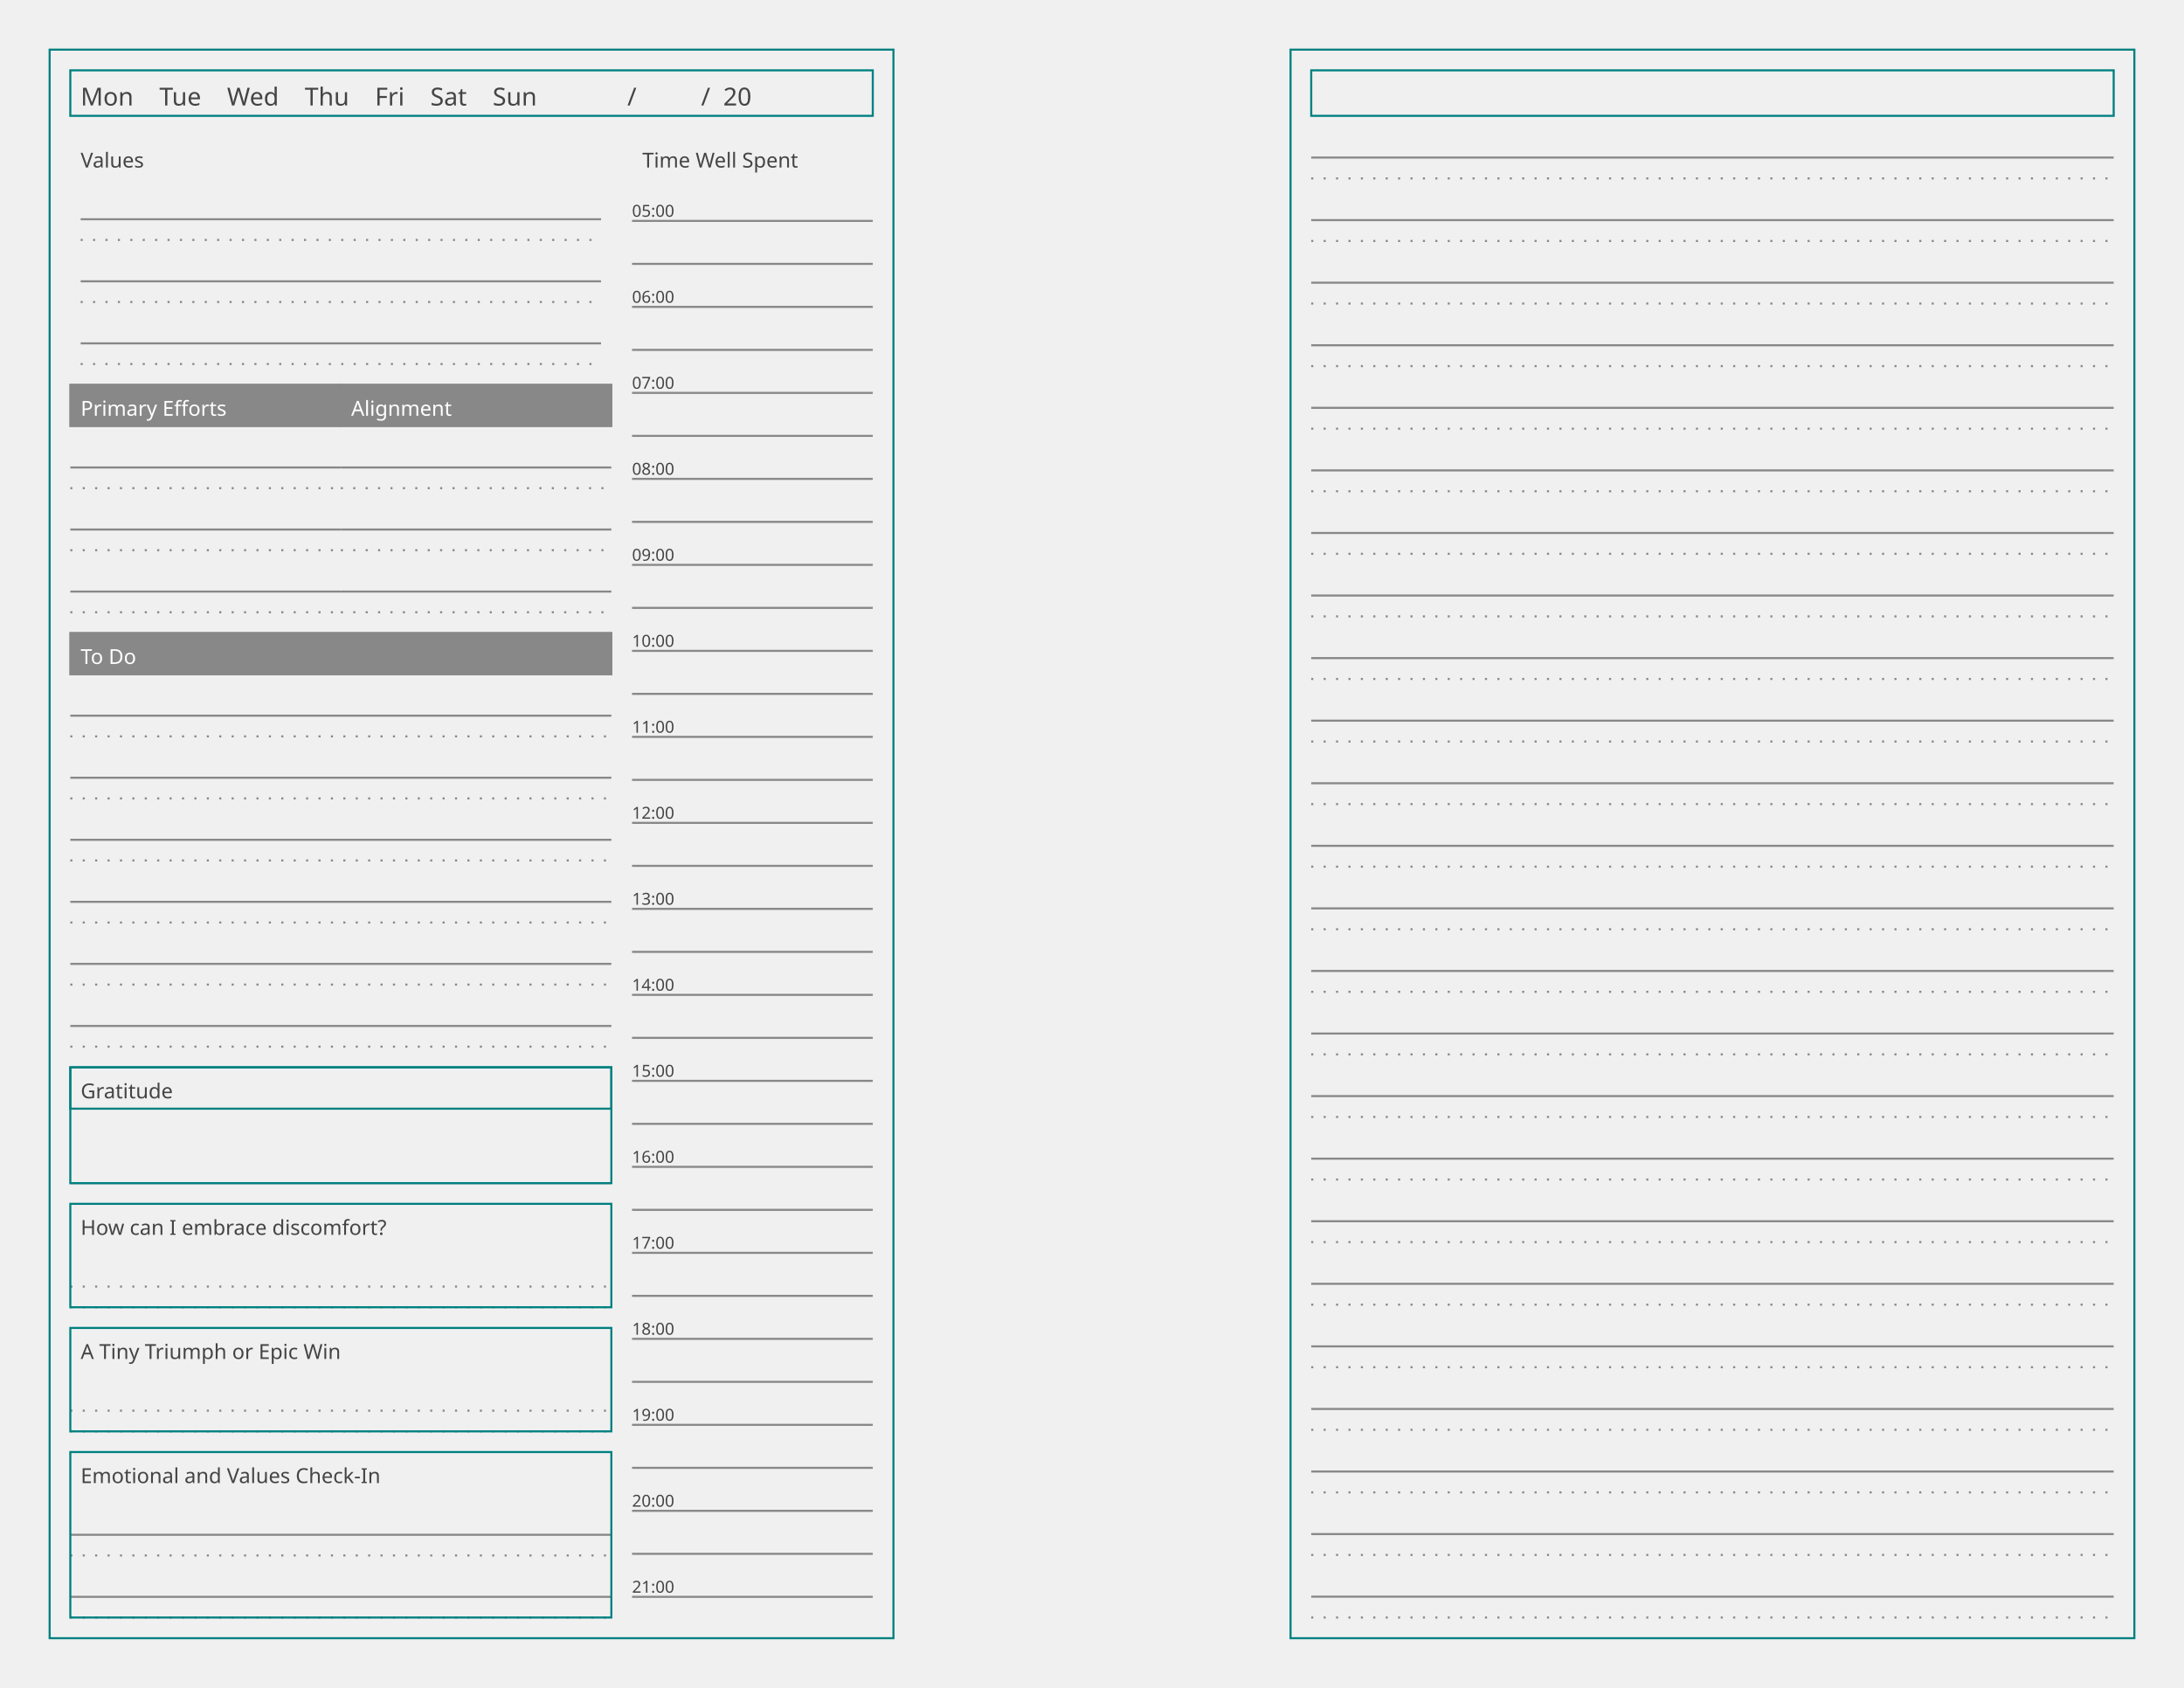
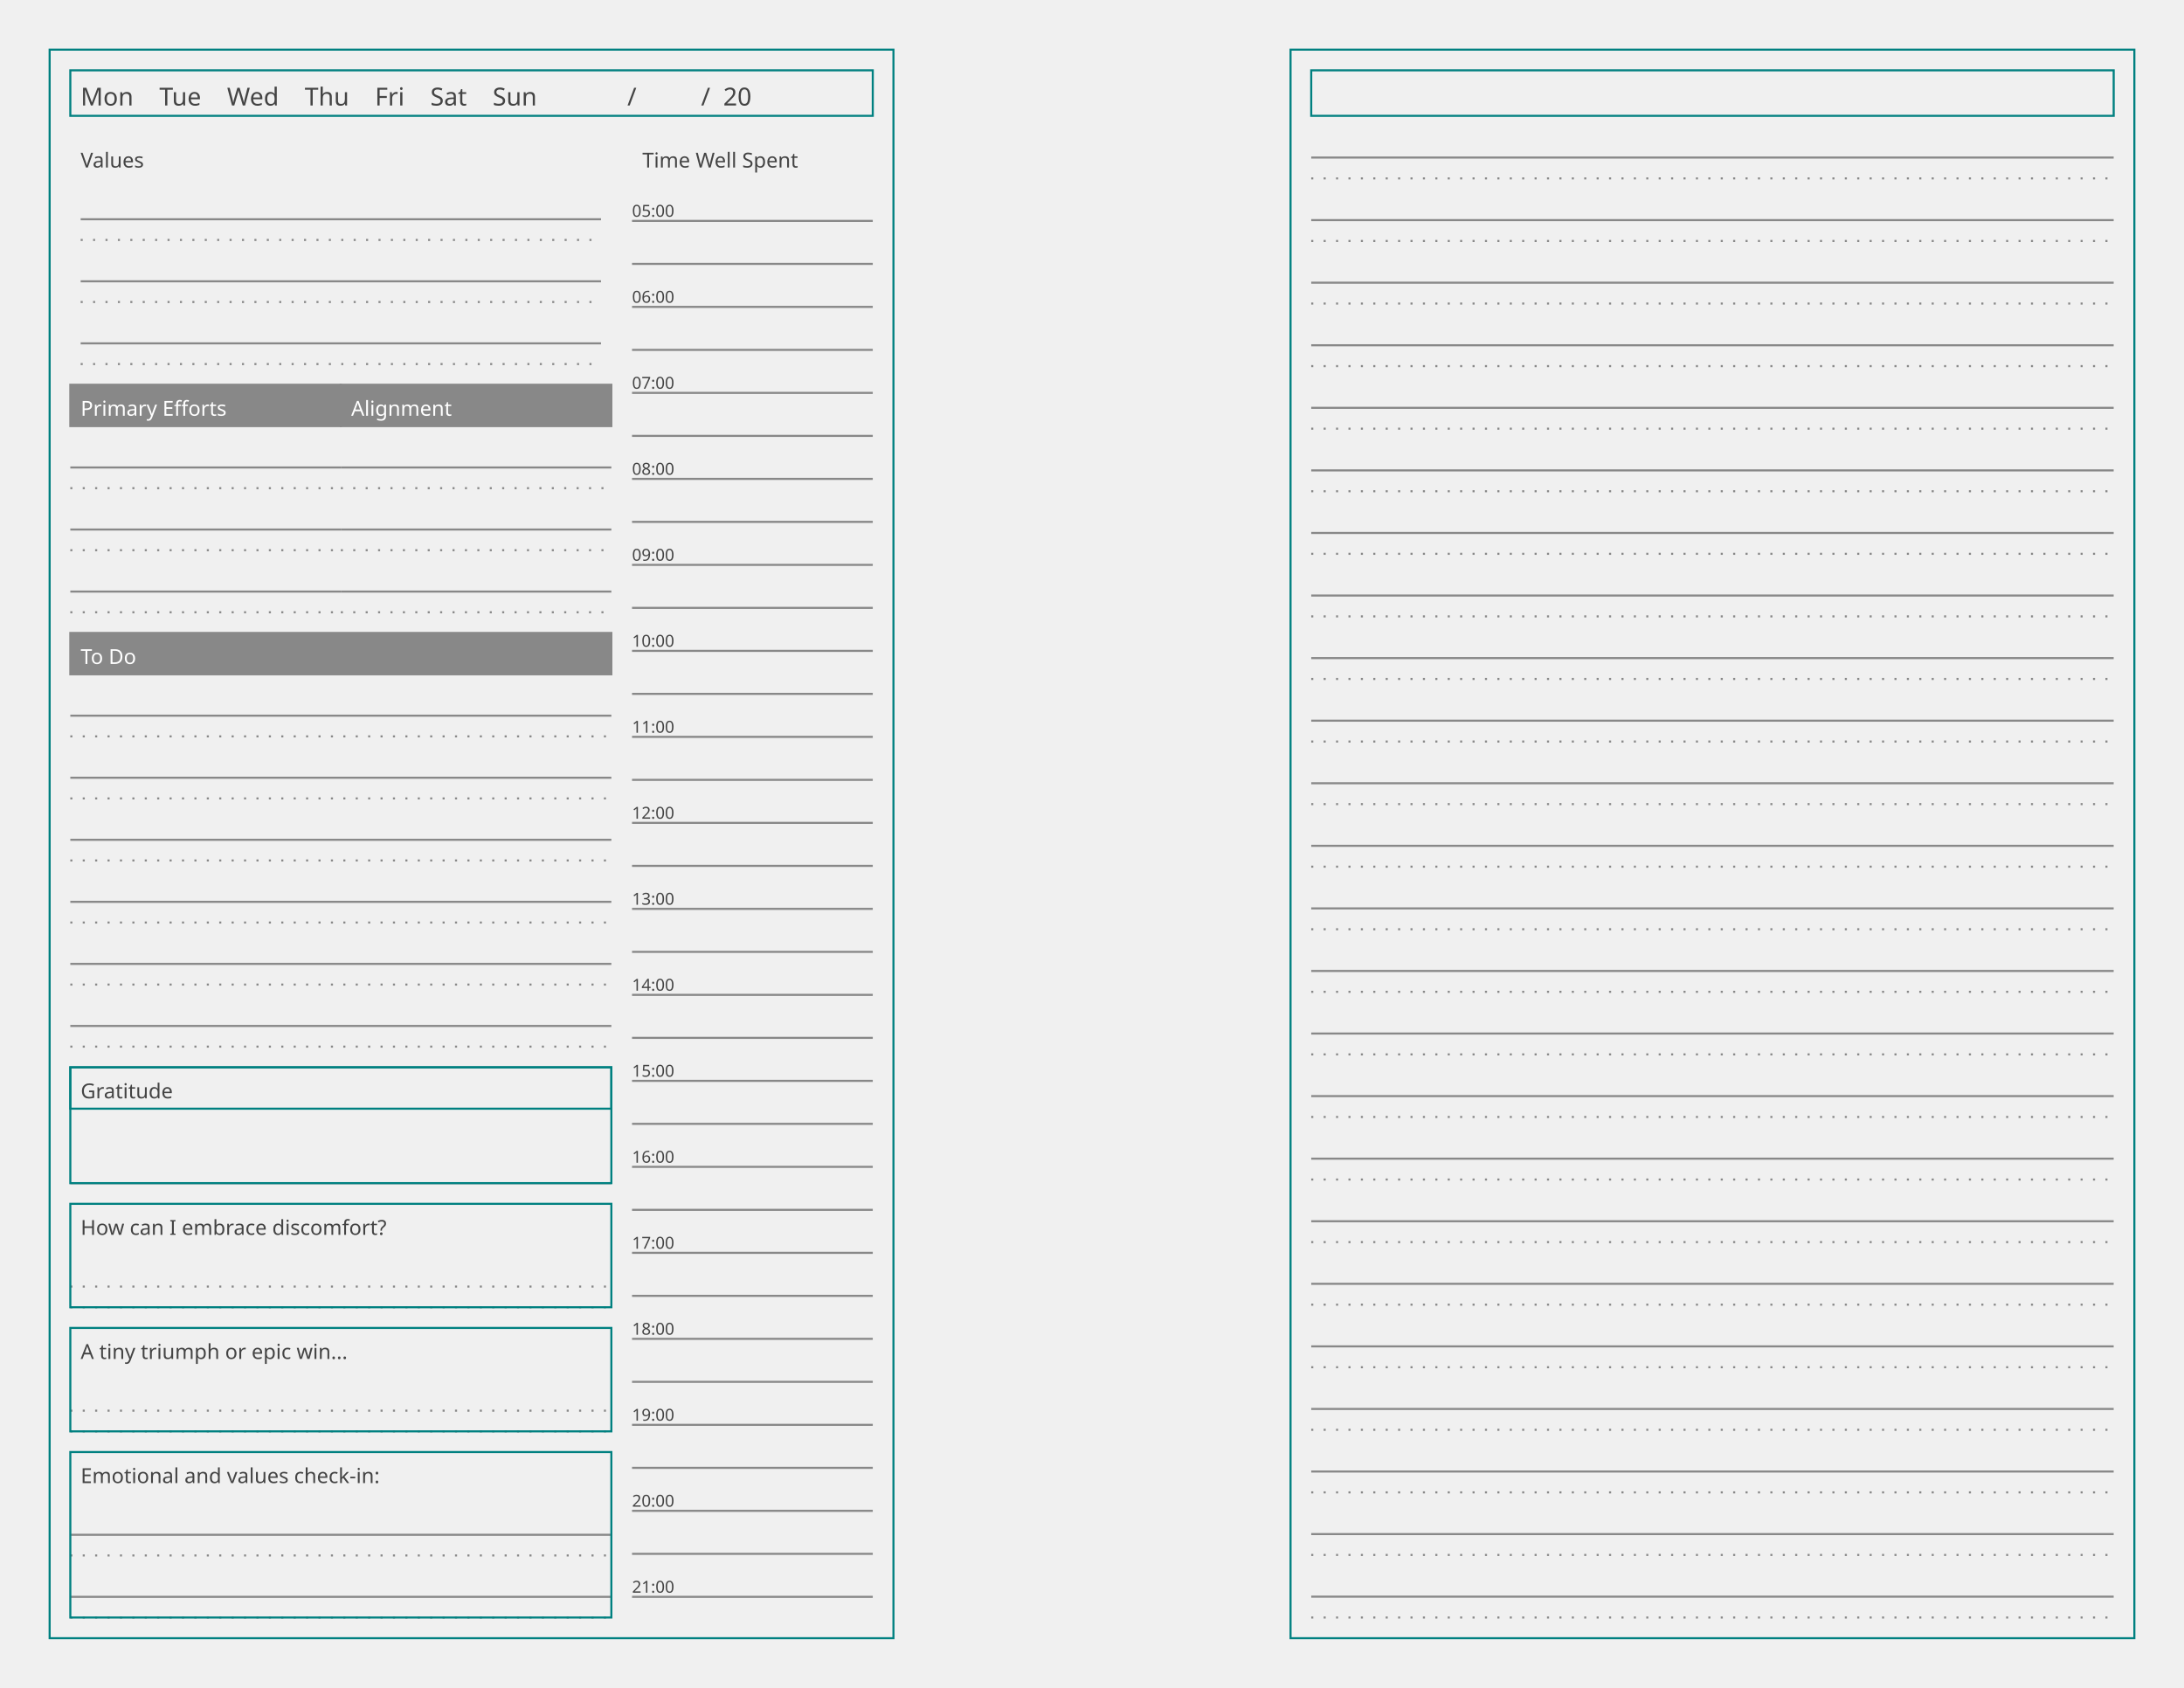
<svg xmlns="http://www.w3.org/2000/svg" baseProfile="tiny" height="8.5in" version="1.2" width="11in">
  <defs />
  <g transform="translate(24.0, 24.0)">
    <rect fill="none" height="768.0" stroke="#008080" width="408.0" x="0" y="0" />
    <g transform="translate(10, 10)">
      <rect fill="none" height="22" stroke="#008080" stroke-width="1" width="388.0" x="0" y="0" />
      <text alignment-baseline="text-after-edge" fill="#444444" font-family="Trebuchet MS" font-size="12" text-anchor="start" transform="translate(5,17)">Mon    Tue    Wed    Thu    Fri    Sat    Sun              /          /  20          </text>
    </g>
    <g transform="translate(10, 32)">
      <g transform="translate(0,10)">
        <g>
          <g transform="translate(0,0)">
            <text alignment-baseline="text-after-edge" fill="#444444" font-family="Ubuntu Mono" font-size="10" text-anchor="start" transform="translate(5,15)">Values</text>
          </g>
          <g transform="translate(0,20)">
            <g>
              <line stroke="#888888" stroke-dasharray="1,5" stroke-width="1" transform="translate(5,30.0)" x1="0" x2="251.6" y1="0" y2="0" />
              <line stroke="#888888" stroke-dasharray="1,5" stroke-width="1" transform="translate(5,60.0)" x1="0" x2="251.6" y1="0" y2="0" />
              <line stroke="#888888" stroke-dasharray="1,5" stroke-width="1" transform="translate(5,90.0)" x1="0" x2="251.6" y1="0" y2="0" />
            </g>
            <g>
              <line stroke="#888888" stroke-dasharray="1,0" stroke-width="1" transform="translate(5,20.0)" x1="0" x2="251.6" y1="0" y2="0" />
              <line stroke="#888888" stroke-dasharray="1,0" stroke-width="1" transform="translate(5,50.0)" x1="0" x2="251.6" y1="0" y2="0" />
              <line stroke="#888888" stroke-dasharray="1,0" stroke-width="1" transform="translate(5,80.0)" x1="0" x2="251.6" y1="0" y2="0" />
            </g>
          </g>
        </g>
      </g>
      <g transform="translate(0,130)">
        <g>
          <g transform="translate(0,0)">
            <g>
              <g transform="translate(0,0)">
                <rect fill="#888888" height="20" stroke="#888888" stroke-width="1" width="130.8" x="0" y="0" />
                <text alignment-baseline="text-after-edge" fill="#ffffff" font-family="Trebuchet MS" font-size="10" text-anchor="start" transform="translate(5,15)">Primary Efforts</text>
              </g>
              <g transform="translate(0,20)">
                <g>
                  <line stroke="#888888" stroke-dasharray="1,5" stroke-width="1" transform="translate(0,30.0)" x1="0" x2="130.8" y1="0" y2="0" />
                  <line stroke="#888888" stroke-dasharray="1,5" stroke-width="1" transform="translate(0,60.0)" x1="0" x2="130.8" y1="0" y2="0" />
                  <line stroke="#888888" stroke-dasharray="1,5" stroke-width="1" transform="translate(0,90.0)" x1="0" x2="130.8" y1="0" y2="0" />
                </g>
                <g>
                  <line stroke="#888888" stroke-dasharray="1,0" stroke-width="1" transform="translate(0,20.0)" x1="0" x2="130.8" y1="0" y2="0" />
                  <line stroke="#888888" stroke-dasharray="1,0" stroke-width="1" transform="translate(0,50.0)" x1="0" x2="130.8" y1="0" y2="0" />
                  <line stroke="#888888" stroke-dasharray="1,0" stroke-width="1" transform="translate(0,80.0)" x1="0" x2="130.8" y1="0" y2="0" />
                </g>
              </g>
            </g>
          </g>
          <g transform="translate(130.8,0)">
            <g>
              <g transform="translate(0,0)">
                <rect fill="#888888" height="20" stroke="#888888" stroke-width="1" width="130.8" x="0" y="0" />
                <text alignment-baseline="text-after-edge" fill="#ffffff" font-family="Trebuchet MS" font-size="10" text-anchor="start" transform="translate(5,15)">Alignment</text>
              </g>
              <g transform="translate(0,20)">
                <g>
                  <line stroke="#888888" stroke-dasharray="1,5" stroke-width="1" transform="translate(0,30.0)" x1="0" x2="130.8" y1="0" y2="0" />
                  <line stroke="#888888" stroke-dasharray="1,5" stroke-width="1" transform="translate(0,60.0)" x1="0" x2="130.8" y1="0" y2="0" />
                  <line stroke="#888888" stroke-dasharray="1,5" stroke-width="1" transform="translate(0,90.0)" x1="0" x2="130.8" y1="0" y2="0" />
                </g>
                <g>
                  <line stroke="#888888" stroke-dasharray="1,0" stroke-width="1" transform="translate(0,20.0)" x1="0" x2="130.8" y1="0" y2="0" />
                  <line stroke="#888888" stroke-dasharray="1,0" stroke-width="1" transform="translate(0,50.0)" x1="0" x2="130.8" y1="0" y2="0" />
                  <line stroke="#888888" stroke-dasharray="1,0" stroke-width="1" transform="translate(0,80.0)" x1="0" x2="130.8" y1="0" y2="0" />
                </g>
              </g>
            </g>
          </g>
        </g>
      </g>
      <g transform="translate(0,250)">
        <g>
          <g transform="translate(0,0)">
            <rect fill="#888888" height="20" stroke="#888888" stroke-width="1" width="261.6" x="0" y="0" />
            <text alignment-baseline="text-after-edge" fill="#ffffff" font-family="Ubuntu Mono" font-size="10" text-anchor="start" transform="translate(5,15)">To Do</text>
          </g>
          <g transform="translate(0,20)">
            <g>
              <line stroke="#888888" stroke-dasharray="1,5" stroke-width="1" transform="translate(0,30.0)" x1="0" x2="261.6" y1="0" y2="0" />
              <line stroke="#888888" stroke-dasharray="1,5" stroke-width="1" transform="translate(0,60.0)" x1="0" x2="261.6" y1="0" y2="0" />
              <line stroke="#888888" stroke-dasharray="1,5" stroke-width="1" transform="translate(0,90.0)" x1="0" x2="261.6" y1="0" y2="0" />
              <line stroke="#888888" stroke-dasharray="1,5" stroke-width="1" transform="translate(0,120.0)" x1="0" x2="261.6" y1="0" y2="0" />
              <line stroke="#888888" stroke-dasharray="1,5" stroke-width="1" transform="translate(0,150.0)" x1="0" x2="261.6" y1="0" y2="0" />
              <line stroke="#888888" stroke-dasharray="1,5" stroke-width="1" transform="translate(0,180.0)" x1="0" x2="261.6" y1="0" y2="0" />
            </g>
            <g>
              <line stroke="#888888" stroke-dasharray="1,0" stroke-width="1" transform="translate(0,20.0)" x1="0" x2="261.6" y1="0" y2="0" />
              <line stroke="#888888" stroke-dasharray="1,0" stroke-width="1" transform="translate(0,50.0)" x1="0" x2="261.6" y1="0" y2="0" />
              <line stroke="#888888" stroke-dasharray="1,0" stroke-width="1" transform="translate(0,80.0)" x1="0" x2="261.6" y1="0" y2="0" />
              <line stroke="#888888" stroke-dasharray="1,0" stroke-width="1" transform="translate(0,110.0)" x1="0" x2="261.6" y1="0" y2="0" />
              <line stroke="#888888" stroke-dasharray="1,0" stroke-width="1" transform="translate(0,140.0)" x1="0" x2="261.6" y1="0" y2="0" />
              <line stroke="#888888" stroke-dasharray="1,0" stroke-width="1" transform="translate(0,170.0)" x1="0" x2="261.6" y1="0" y2="0" />
            </g>
          </g>
        </g>
      </g>
      <g transform="translate(0,460)">
        <g>
          <g transform="translate(0,0)">
            <rect fill="none" height="20" stroke="#008080" stroke-width="1" width="261.6" x="0" y="0" />
            <text alignment-baseline="text-after-edge" fill="#444444" font-family="Trebuchet MS" font-size="10" text-anchor="start" transform="translate(5,15)">Gratitude</text>
          </g>
          <g transform="translate(0,20)">
            <line stroke="#888888" stroke-dasharray="1,0" stroke-width="1" transform="translate(0,36.0)" x1="0" x2="261.6" y1="0" y2="0" />
          </g>
        </g>
        <rect fill="none" height="56.0" stroke="#008080" stroke-width="1" width="261.6" x="0" y="0" />
      </g>
      <g transform="translate(0,526.0)">
        <g>
          <g transform="translate(0,0)">
            <text alignment-baseline="text-after-edge" fill="#444444" font-family="Ubuntu Mono" font-size="10" text-anchor="start" transform="translate(5,15)">How can I embrace discomfort?</text>
          </g>
          <g transform="translate(0,20)">
            <g>
              <line stroke="#888888" stroke-dasharray="1,5" stroke-width="1" transform="translate(0,30.0)" x1="0" x2="261.6" y1="0" y2="0" />
            </g>
            <g>
              <line stroke="#888888" stroke-dasharray="1,5" stroke-width="1" transform="translate(0,20.0)" x1="0" x2="261.6" y1="0" y2="0" />
            </g>
          </g>
        </g>
        <rect fill="none" height="50" stroke="#008080" stroke-width="1" width="261.6" x="0" y="0" />
      </g>
      <g transform="translate(0,586.0)">
        <g>
          <g transform="translate(0,0)">
-             <text alignment-baseline="text-after-edge" fill="#444444" font-family="Ubuntu Mono" font-size="10" text-anchor="start" transform="translate(5,15)">A Tiny Triumph or Epic Win</text>
+             <text alignment-baseline="text-after-edge" fill="#444444" font-family="Ubuntu Mono" font-size="10" text-anchor="start" transform="translate(5,15)">A tiny triumph or epic win...</text>
          </g>
          <g transform="translate(0,20)">
            <g>
              <line stroke="#888888" stroke-dasharray="1,5" stroke-width="1" transform="translate(0,30.0)" x1="0" x2="261.6" y1="0" y2="0" />
            </g>
            <g>
              <line stroke="#888888" stroke-dasharray="1,5" stroke-width="1" transform="translate(0,20.0)" x1="0" x2="261.6" y1="0" y2="0" />
            </g>
          </g>
        </g>
        <rect fill="none" height="50" stroke="#008080" stroke-width="1" width="261.6" x="0" y="0" />
      </g>
      <g transform="translate(0,646.0)">
        <g>
          <g transform="translate(0,0)">
-             <text alignment-baseline="text-after-edge" fill="#444444" font-family="Ubuntu Mono" font-size="10" text-anchor="start" transform="translate(5,15)">Emotional and Values Check-In</text>
+             <text alignment-baseline="text-after-edge" fill="#444444" font-family="Ubuntu Mono" font-size="10" text-anchor="start" transform="translate(5,15)">Emotional and values check-in:</text>
          </g>
          <g transform="translate(0,20)">
            <g>
              <line stroke="#888888" stroke-dasharray="1,5" stroke-width="1" transform="translate(0,30.0)" x1="0" x2="261.6" y1="0" y2="0" />
              <line stroke="#888888" stroke-dasharray="1,5" stroke-width="1" transform="translate(0,60.0)" x1="0" x2="261.6" y1="0" y2="0" />
            </g>
            <g>
              <line stroke="#888888" stroke-dasharray="1,0" stroke-width="1" transform="translate(0,20.0)" x1="0" x2="261.6" y1="0" y2="0" />
              <line stroke="#888888" stroke-dasharray="1,0" stroke-width="1" transform="translate(0,50.0)" x1="0" x2="261.6" y1="0" y2="0" />
            </g>
          </g>
        </g>
        <rect fill="none" height="80" stroke="#008080" stroke-width="1" width="261.6" x="0" y="0" />
      </g>
    </g>
    <g transform="translate(281.6,32)">
      <g>
        <rect fill="none" height="20" stroke="none" width="116.4" x="0" y="10" />
        <text alignment-baseline="text-after-edge" fill="#444444" font-family="Ubuntu Mono" font-size="10" text-anchor="start" x="5" y="25">Time Well Spent</text>
      </g>
      <g>
        <text alignment-baseline="text-after-edge" fill="#444444" font-family="Ubuntu Mono" font-size="8" text-anchor="start" x="0" y="48.788">05:00</text>
        <line stroke="#888888" x1="0" x2="116.4" y1="50.788" y2="50.788" />
        <line stroke="#888888" x1="0" x2="116.4" y1="71.576" y2="71.576" />
        <text alignment-baseline="text-after-edge" fill="#444444" font-family="Ubuntu Mono" font-size="8" text-anchor="start" x="0" y="90.364">06:00</text>
        <line stroke="#888888" x1="0" x2="116.4" y1="92.364" y2="92.364" />
        <line stroke="#888888" x1="0" x2="116.4" y1="113.152" y2="113.152" />
        <text alignment-baseline="text-after-edge" fill="#444444" font-family="Ubuntu Mono" font-size="8" text-anchor="start" x="0" y="131.939">07:00</text>
        <line stroke="#888888" x1="0" x2="116.4" y1="133.939" y2="133.939" />
        <line stroke="#888888" x1="0" x2="116.4" y1="154.727" y2="154.727" />
        <text alignment-baseline="text-after-edge" fill="#444444" font-family="Ubuntu Mono" font-size="8" text-anchor="start" x="0" y="173.515">08:00</text>
        <line stroke="#888888" x1="0" x2="116.4" y1="175.515" y2="175.515" />
        <line stroke="#888888" x1="0" x2="116.4" y1="196.303" y2="196.303" />
        <text alignment-baseline="text-after-edge" fill="#444444" font-family="Ubuntu Mono" font-size="8" text-anchor="start" x="0" y="215.091">09:00</text>
        <line stroke="#888888" x1="0" x2="116.4" y1="217.091" y2="217.091" />
        <line stroke="#888888" x1="0" x2="116.4" y1="237.879" y2="237.879" />
        <text alignment-baseline="text-after-edge" fill="#444444" font-family="Ubuntu Mono" font-size="8" text-anchor="start" x="0" y="256.667">10:00</text>
        <line stroke="#888888" x1="0" x2="116.4" y1="258.667" y2="258.667" />
        <line stroke="#888888" x1="0" x2="116.4" y1="279.455" y2="279.455" />
        <text alignment-baseline="text-after-edge" fill="#444444" font-family="Ubuntu Mono" font-size="8" text-anchor="start" x="0" y="298.242">11:00</text>
        <line stroke="#888888" x1="0" x2="116.4" y1="300.242" y2="300.242" />
        <line stroke="#888888" x1="0" x2="116.4" y1="321.03" y2="321.03" />
        <text alignment-baseline="text-after-edge" fill="#444444" font-family="Ubuntu Mono" font-size="8" text-anchor="start" x="0" y="339.818">12:00</text>
        <line stroke="#888888" x1="0" x2="116.4" y1="341.818" y2="341.818" />
        <line stroke="#888888" x1="0" x2="116.4" y1="362.606" y2="362.606" />
        <text alignment-baseline="text-after-edge" fill="#444444" font-family="Ubuntu Mono" font-size="8" text-anchor="start" x="0" y="381.394">13:00</text>
        <line stroke="#888888" x1="0" x2="116.4" y1="383.394" y2="383.394" />
        <line stroke="#888888" x1="0" x2="116.4" y1="404.182" y2="404.182" />
        <text alignment-baseline="text-after-edge" fill="#444444" font-family="Ubuntu Mono" font-size="8" text-anchor="start" x="0" y="422.97">14:00</text>
        <line stroke="#888888" x1="0" x2="116.4" y1="424.97" y2="424.97" />
        <line stroke="#888888" x1="0" x2="116.4" y1="445.758" y2="445.758" />
        <text alignment-baseline="text-after-edge" fill="#444444" font-family="Ubuntu Mono" font-size="8" text-anchor="start" x="0" y="464.545">15:00</text>
        <line stroke="#888888" x1="0" x2="116.4" y1="466.545" y2="466.545" />
        <line stroke="#888888" x1="0" x2="116.4" y1="487.333" y2="487.333" />
        <text alignment-baseline="text-after-edge" fill="#444444" font-family="Ubuntu Mono" font-size="8" text-anchor="start" x="0" y="506.121">16:00</text>
        <line stroke="#888888" x1="0" x2="116.4" y1="508.121" y2="508.121" />
        <line stroke="#888888" x1="0" x2="116.4" y1="528.909" y2="528.909" />
        <text alignment-baseline="text-after-edge" fill="#444444" font-family="Ubuntu Mono" font-size="8" text-anchor="start" x="0" y="547.697">17:00</text>
        <line stroke="#888888" x1="0" x2="116.4" y1="549.697" y2="549.697" />
        <line stroke="#888888" x1="0" x2="116.4" y1="570.485" y2="570.485" />
        <text alignment-baseline="text-after-edge" fill="#444444" font-family="Ubuntu Mono" font-size="8" text-anchor="start" x="0" y="589.273">18:00</text>
        <line stroke="#888888" x1="0" x2="116.4" y1="591.273" y2="591.273" />
        <line stroke="#888888" x1="0" x2="116.4" y1="612.061" y2="612.061" />
        <text alignment-baseline="text-after-edge" fill="#444444" font-family="Ubuntu Mono" font-size="8" text-anchor="start" x="0" y="630.848">19:00</text>
        <line stroke="#888888" x1="0" x2="116.4" y1="632.848" y2="632.848" />
        <line stroke="#888888" x1="0" x2="116.4" y1="653.636" y2="653.636" />
        <text alignment-baseline="text-after-edge" fill="#444444" font-family="Ubuntu Mono" font-size="8" text-anchor="start" x="0" y="672.424">20:00</text>
        <line stroke="#888888" x1="0" x2="116.4" y1="674.424" y2="674.424" />
        <line stroke="#888888" x1="0" x2="116.4" y1="695.212" y2="695.212" />
        <text alignment-baseline="text-after-edge" fill="#444444" font-family="Ubuntu Mono" font-size="8" text-anchor="start" x="0" y="714.0">21:00</text>
        <line stroke="#888888" x1="0" x2="116.4" y1="716.0" y2="716.0" />
      </g>
    </g>
  </g>
  <g transform="translate(624.0, 24.0)">
    <rect fill="none" height="768.0" stroke="#008080" width="408.0" x="0" y="0" />
    <g transform="translate(10, 10)">
      <rect fill="none" height="22" stroke="#008080" stroke-width="1" width="388.0" x="0" y="0" />
      <text alignment-baseline="text-after-edge" fill="#444444" font-family="Trebuchet MS" font-size="12" text-anchor="start" transform="translate(5,17)" />
    </g>
    <g transform="translate(10, 32)">
      <g transform="translate(0,0)">
        <g>
          <line stroke="#888888" stroke-dasharray="1,5" stroke-width="1" transform="translate(0,30.25)" x1="0" x2="388.0" y1="0" y2="0" />
          <line stroke="#888888" stroke-dasharray="1,5" stroke-width="1" transform="translate(0,60.5)" x1="0" x2="388.0" y1="0" y2="0" />
          <line stroke="#888888" stroke-dasharray="1,5" stroke-width="1" transform="translate(0,90.75)" x1="0" x2="388.0" y1="0" y2="0" />
          <line stroke="#888888" stroke-dasharray="1,5" stroke-width="1" transform="translate(0,121.0)" x1="0" x2="388.0" y1="0" y2="0" />
          <line stroke="#888888" stroke-dasharray="1,5" stroke-width="1" transform="translate(0,151.25)" x1="0" x2="388.0" y1="0" y2="0" />
          <line stroke="#888888" stroke-dasharray="1,5" stroke-width="1" transform="translate(0,181.5)" x1="0" x2="388.0" y1="0" y2="0" />
          <line stroke="#888888" stroke-dasharray="1,5" stroke-width="1" transform="translate(0,211.75)" x1="0" x2="388.0" y1="0" y2="0" />
          <line stroke="#888888" stroke-dasharray="1,5" stroke-width="1" transform="translate(0,242.0)" x1="0" x2="388.0" y1="0" y2="0" />
          <line stroke="#888888" stroke-dasharray="1,5" stroke-width="1" transform="translate(0,272.25)" x1="0" x2="388.0" y1="0" y2="0" />
          <line stroke="#888888" stroke-dasharray="1,5" stroke-width="1" transform="translate(0,302.5)" x1="0" x2="388.0" y1="0" y2="0" />
          <line stroke="#888888" stroke-dasharray="1,5" stroke-width="1" transform="translate(0,332.75)" x1="0" x2="388.0" y1="0" y2="0" />
          <line stroke="#888888" stroke-dasharray="1,5" stroke-width="1" transform="translate(0,363.0)" x1="0" x2="388.0" y1="0" y2="0" />
          <line stroke="#888888" stroke-dasharray="1,5" stroke-width="1" transform="translate(0,393.25)" x1="0" x2="388.0" y1="0" y2="0" />
          <line stroke="#888888" stroke-dasharray="1,5" stroke-width="1" transform="translate(0,423.5)" x1="0" x2="388.0" y1="0" y2="0" />
          <line stroke="#888888" stroke-dasharray="1,5" stroke-width="1" transform="translate(0,453.75)" x1="0" x2="388.0" y1="0" y2="0" />
          <line stroke="#888888" stroke-dasharray="1,5" stroke-width="1" transform="translate(0,484.0)" x1="0" x2="388.0" y1="0" y2="0" />
          <line stroke="#888888" stroke-dasharray="1,5" stroke-width="1" transform="translate(0,514.25)" x1="0" x2="388.0" y1="0" y2="0" />
          <line stroke="#888888" stroke-dasharray="1,5" stroke-width="1" transform="translate(0,544.5)" x1="0" x2="388.0" y1="0" y2="0" />
          <line stroke="#888888" stroke-dasharray="1,5" stroke-width="1" transform="translate(0,574.75)" x1="0" x2="388.0" y1="0" y2="0" />
          <line stroke="#888888" stroke-dasharray="1,5" stroke-width="1" transform="translate(0,605.0)" x1="0" x2="388.0" y1="0" y2="0" />
          <line stroke="#888888" stroke-dasharray="1,5" stroke-width="1" transform="translate(0,635.25)" x1="0" x2="388.0" y1="0" y2="0" />
          <line stroke="#888888" stroke-dasharray="1,5" stroke-width="1" transform="translate(0,665.5)" x1="0" x2="388.0" y1="0" y2="0" />
          <line stroke="#888888" stroke-dasharray="1,5" stroke-width="1" transform="translate(0,695.75)" x1="0" x2="388.0" y1="0" y2="0" />
          <line stroke="#888888" stroke-dasharray="1,5" stroke-width="1" transform="translate(0,726.0)" x1="0" x2="388.0" y1="0" y2="0" />
        </g>
        <g>
          <line stroke="#888888" stroke-dasharray="1,0" stroke-width="1" transform="translate(0,20.16667)" x1="0" x2="388.0" y1="0" y2="0" />
          <line stroke="#888888" stroke-dasharray="1,0" stroke-width="1" transform="translate(0,50.41667)" x1="0" x2="388.0" y1="0" y2="0" />
          <line stroke="#888888" stroke-dasharray="1,0" stroke-width="1" transform="translate(0,80.66667)" x1="0" x2="388.0" y1="0" y2="0" />
          <line stroke="#888888" stroke-dasharray="1,0" stroke-width="1" transform="translate(0,110.9167)" x1="0" x2="388.0" y1="0" y2="0" />
          <line stroke="#888888" stroke-dasharray="1,0" stroke-width="1" transform="translate(0,141.1667)" x1="0" x2="388.0" y1="0" y2="0" />
          <line stroke="#888888" stroke-dasharray="1,0" stroke-width="1" transform="translate(0,171.4167)" x1="0" x2="388.0" y1="0" y2="0" />
          <line stroke="#888888" stroke-dasharray="1,0" stroke-width="1" transform="translate(0,201.6667)" x1="0" x2="388.0" y1="0" y2="0" />
          <line stroke="#888888" stroke-dasharray="1,0" stroke-width="1" transform="translate(0,231.9167)" x1="0" x2="388.0" y1="0" y2="0" />
          <line stroke="#888888" stroke-dasharray="1,0" stroke-width="1" transform="translate(0,262.1667)" x1="0" x2="388.0" y1="0" y2="0" />
          <line stroke="#888888" stroke-dasharray="1,0" stroke-width="1" transform="translate(0,292.4167)" x1="0" x2="388.0" y1="0" y2="0" />
          <line stroke="#888888" stroke-dasharray="1,0" stroke-width="1" transform="translate(0,322.6667)" x1="0" x2="388.0" y1="0" y2="0" />
          <line stroke="#888888" stroke-dasharray="1,0" stroke-width="1" transform="translate(0,352.9167)" x1="0" x2="388.0" y1="0" y2="0" />
          <line stroke="#888888" stroke-dasharray="1,0" stroke-width="1" transform="translate(0,383.1667)" x1="0" x2="388.0" y1="0" y2="0" />
          <line stroke="#888888" stroke-dasharray="1,0" stroke-width="1" transform="translate(0,413.4167)" x1="0" x2="388.0" y1="0" y2="0" />
          <line stroke="#888888" stroke-dasharray="1,0" stroke-width="1" transform="translate(0,443.6667)" x1="0" x2="388.0" y1="0" y2="0" />
          <line stroke="#888888" stroke-dasharray="1,0" stroke-width="1" transform="translate(0,473.9167)" x1="0" x2="388.0" y1="0" y2="0" />
          <line stroke="#888888" stroke-dasharray="1,0" stroke-width="1" transform="translate(0,504.1667)" x1="0" x2="388.0" y1="0" y2="0" />
          <line stroke="#888888" stroke-dasharray="1,0" stroke-width="1" transform="translate(0,534.4167)" x1="0" x2="388.0" y1="0" y2="0" />
          <line stroke="#888888" stroke-dasharray="1,0" stroke-width="1" transform="translate(0,564.6667)" x1="0" x2="388.0" y1="0" y2="0" />
          <line stroke="#888888" stroke-dasharray="1,0" stroke-width="1" transform="translate(0,594.9167)" x1="0" x2="388.0" y1="0" y2="0" />
          <line stroke="#888888" stroke-dasharray="1,0" stroke-width="1" transform="translate(0,625.1667)" x1="0" x2="388.0" y1="0" y2="0" />
          <line stroke="#888888" stroke-dasharray="1,0" stroke-width="1" transform="translate(0,655.4167)" x1="0" x2="388.0" y1="0" y2="0" />
          <line stroke="#888888" stroke-dasharray="1,0" stroke-width="1" transform="translate(0,685.6667)" x1="0" x2="388.0" y1="0" y2="0" />
          <line stroke="#888888" stroke-dasharray="1,0" stroke-width="1" transform="translate(0,715.9167)" x1="0" x2="388.0" y1="0" y2="0" />
        </g>
      </g>
    </g>
  </g>
</svg>
